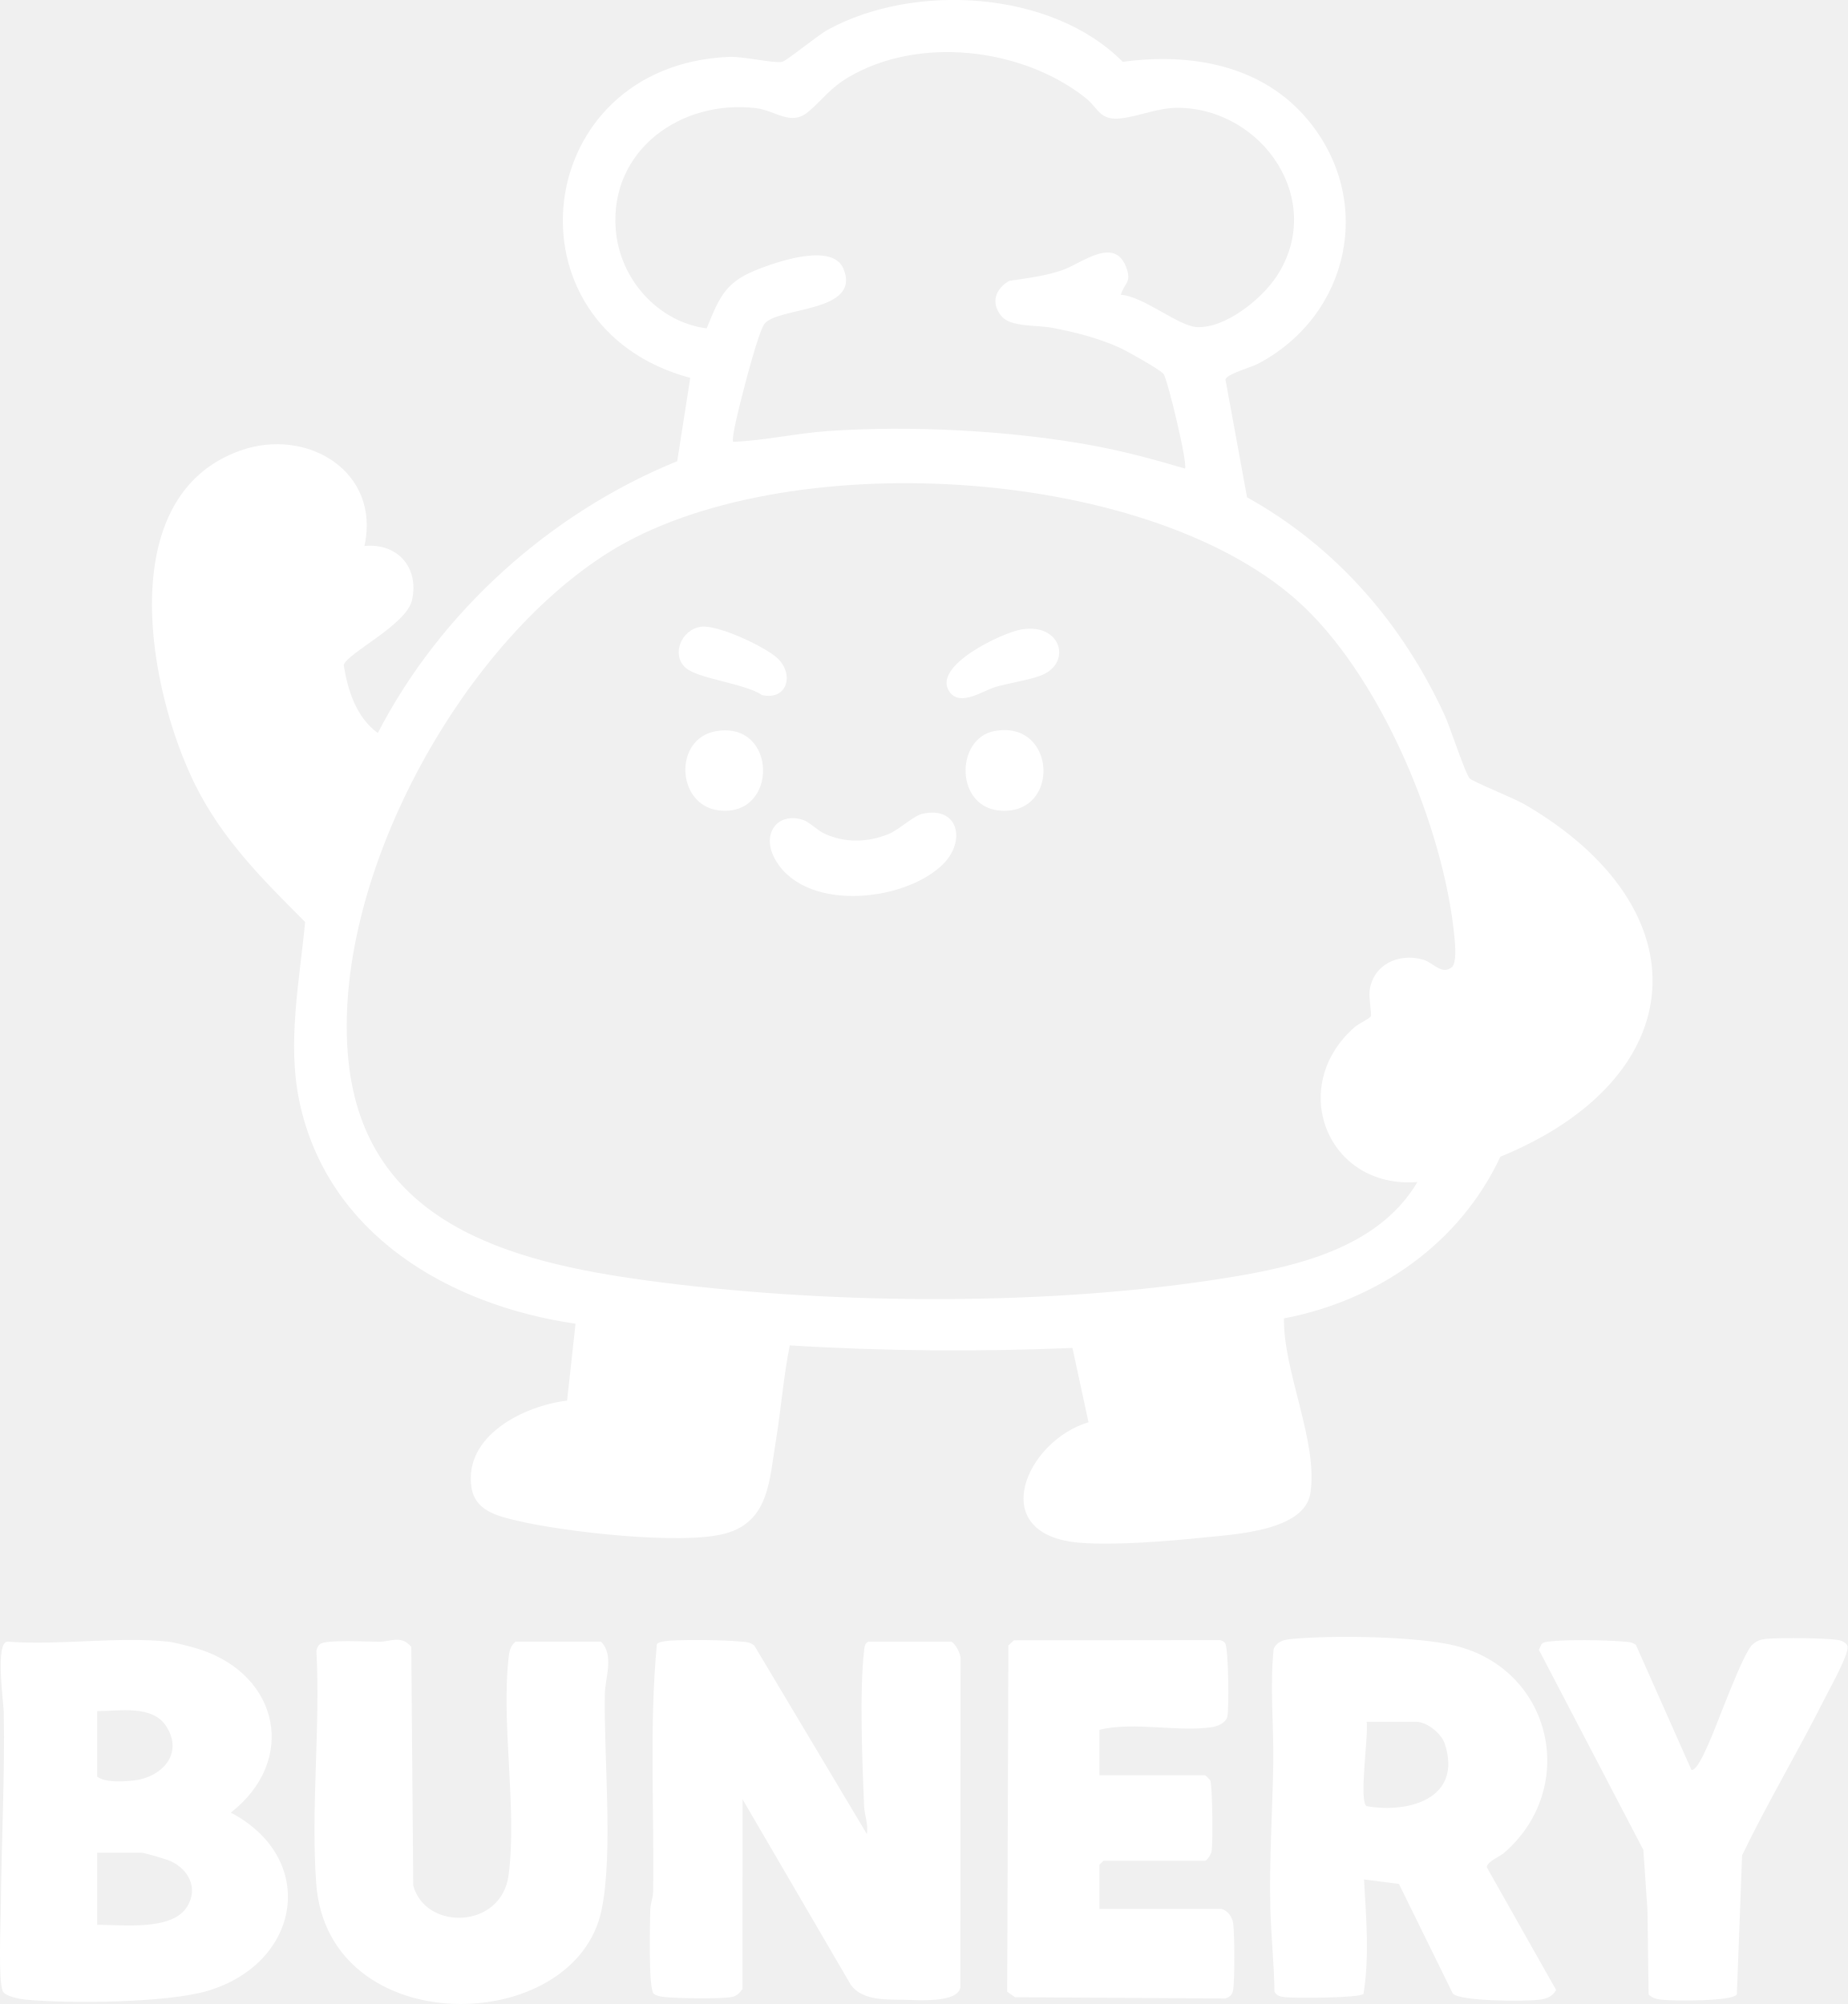
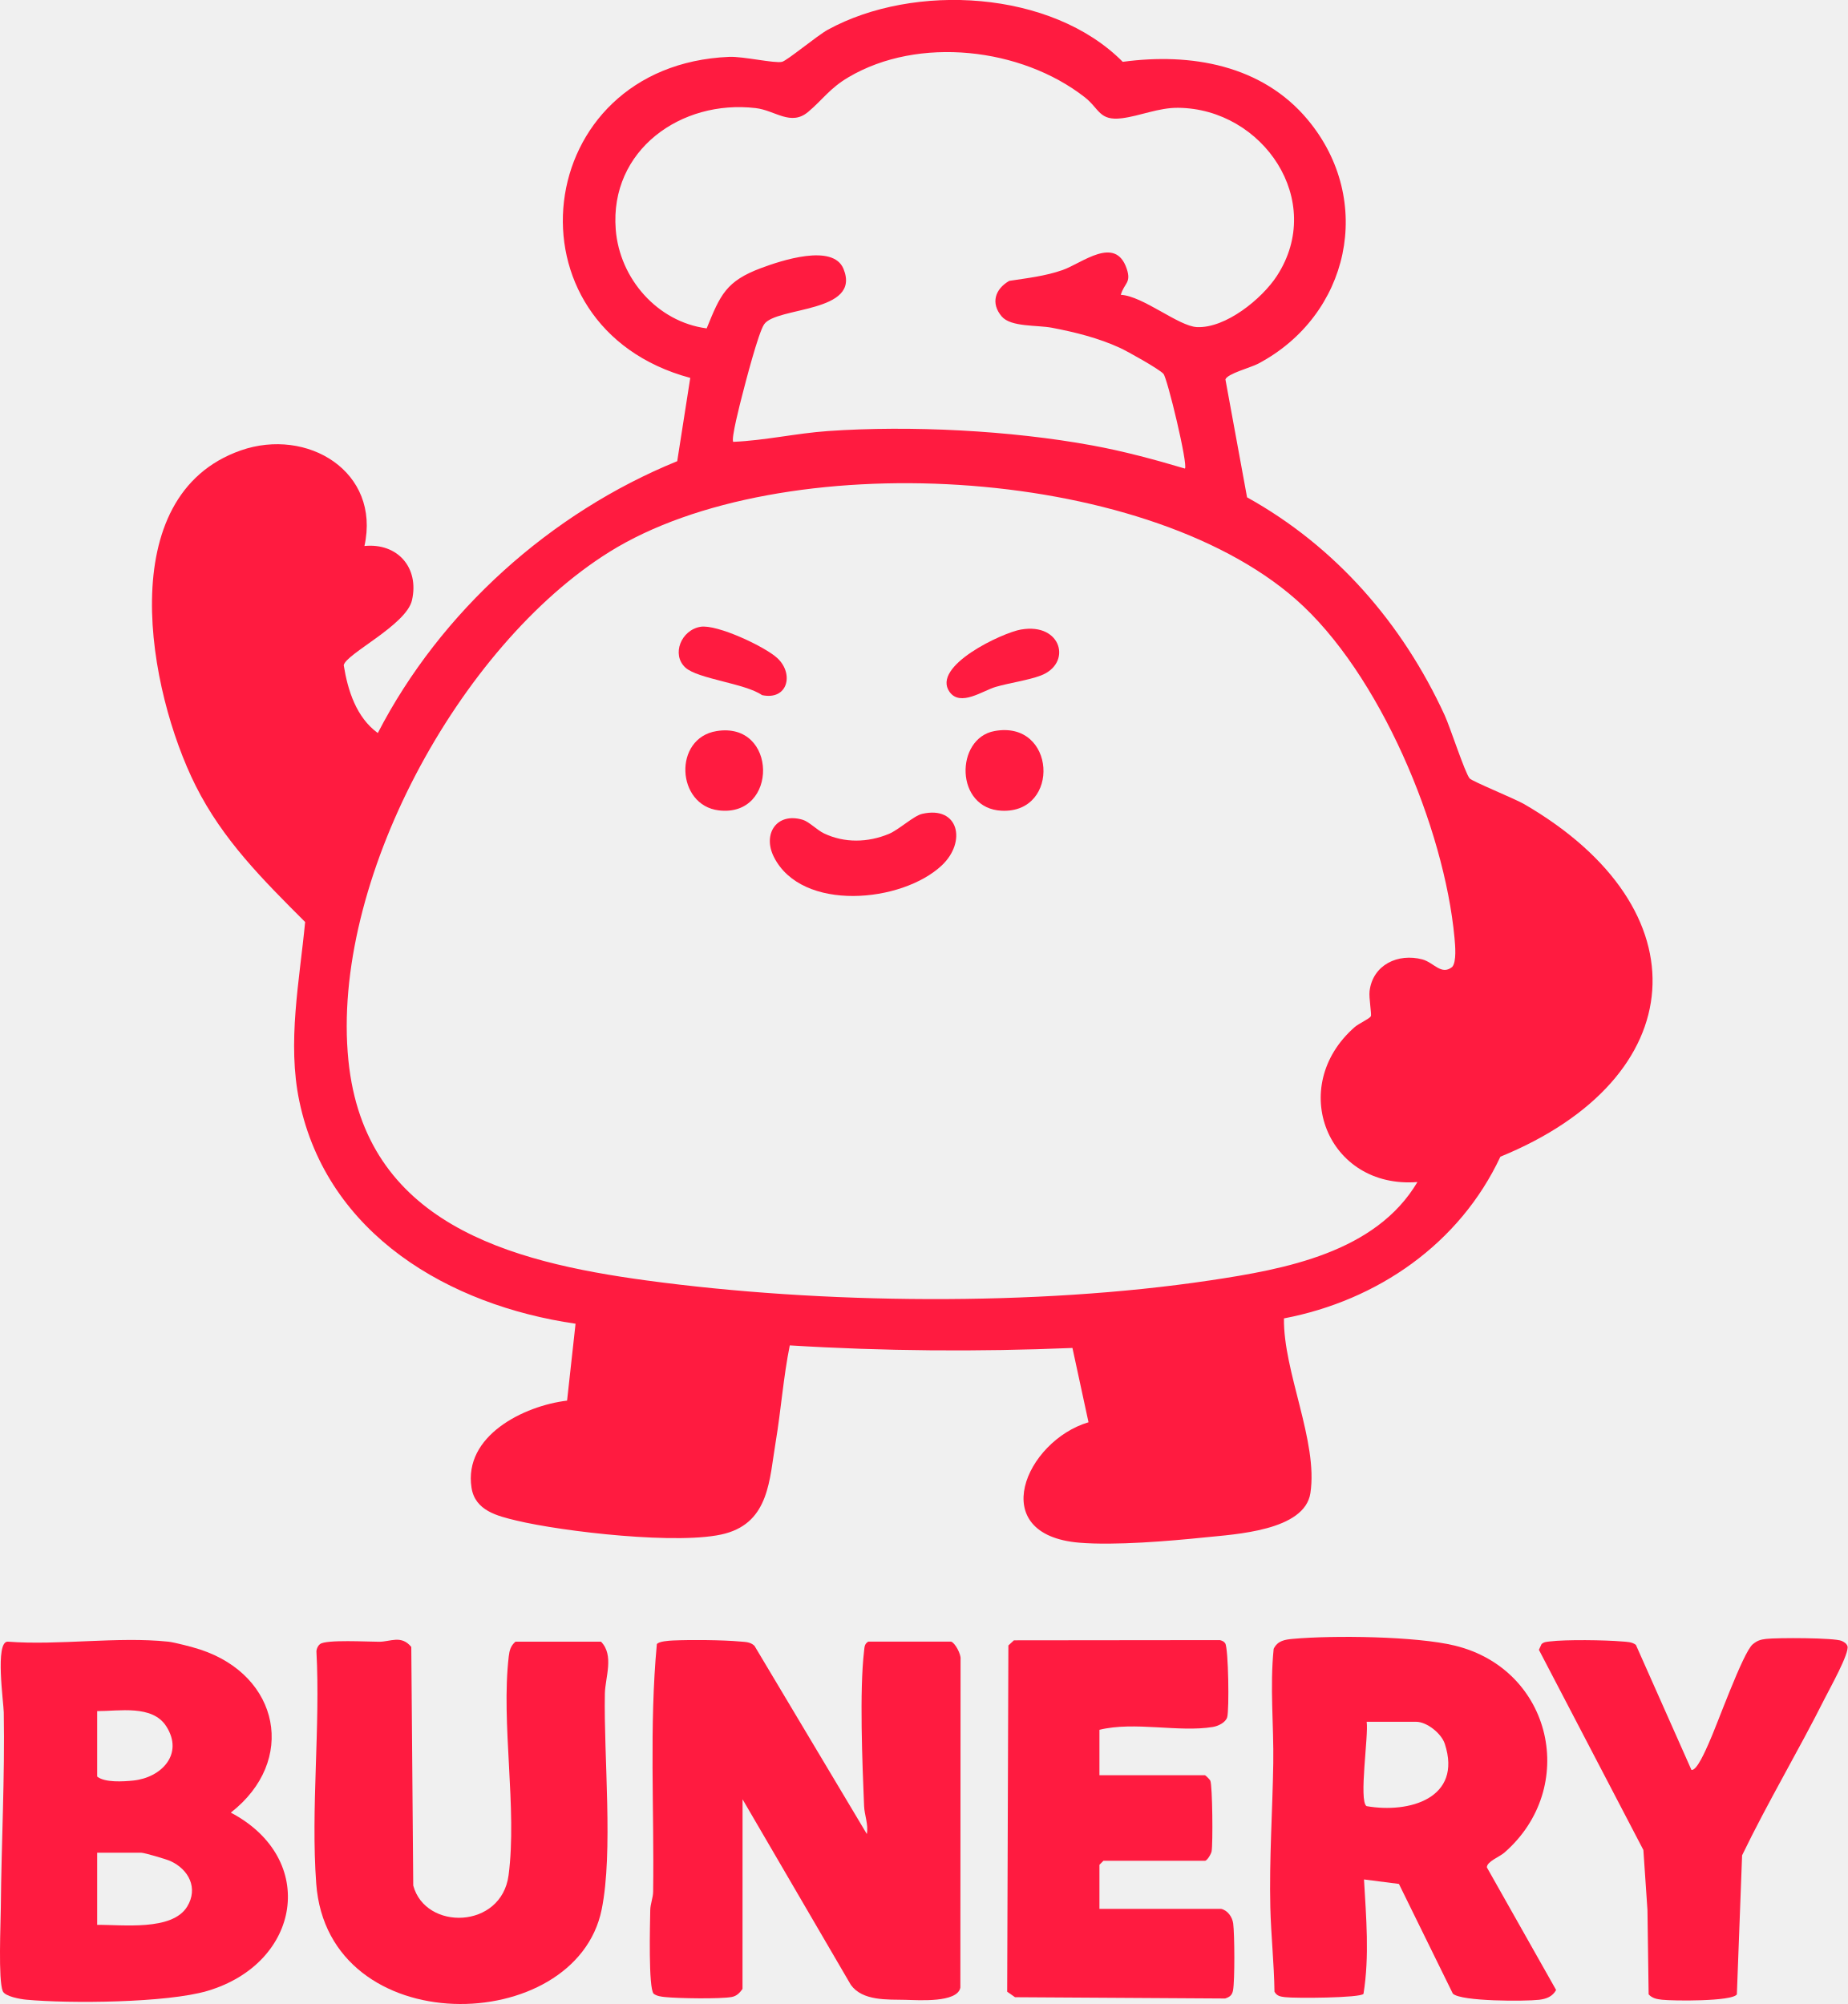
<svg xmlns="http://www.w3.org/2000/svg" id="Ebene_1" baseProfile="tiny" version="1.2" viewBox="0 0 691.32 749.95">
  <g id="OPKkPj">
    <g>
-       <path d="M355.86,614.34c1.48.42,3.76,4.73,3.55,6.51l-.08,122.97c-1.12,5.76-15.7,4.68-20.53,4.57-6.93-.15-16.02.46-20.43-5.57l-40.53-69.47-.02,70.97c-1.02,1.43-2.16,2.65-4,3-4.29.8-20.23.54-24.99.03-1.49-.16-3-.32-4.25-1.24-2.03-2.03-1.36-26.43-1.28-31.3.04-2.36,1.05-4.55,1.08-6.92.43-30.85-1.48-61.95,1.39-92.61.75-1.07,4.58-1.3,6.07-1.37,6.59-.3,18.53-.21,25.05.39,1.97.18,3.84.11,5.4,1.6l42.05,70.44c.65-3.63-.89-7.03-1.03-10.46-.65-15.8-1.77-43.1,0-58.09.17-1.46.12-2.57,1.55-3.45h31Z" fill="#fff" />
-       <path d="M62.86,614.34c2.46.26,9.45,2.1,12.04,2.96,29.74,9.74,36.31,41.65,11.46,61.03,32.81,17.3,26.24,56.38-8.79,66.73-15.17,4.48-51.47,4.79-67.7,3.28-2.23-.21-8.02-1.19-8.85-3.22-1.72-4.24-.76-25.15-.71-31.32.2-24.16,1.53-48.58,1.1-73-.06-3.59-3.33-26.45,1.45-26.45,19.15,1.48,41.22-1.99,60,0ZM36.36,640.34v24.5c2.86,2.32,9.79,1.87,13.49,1.49,10.52-1.08,19.05-9.89,12.35-20.32-5.23-8.14-17.71-5.63-25.83-5.67ZM36.36,720.34c9.35-.13,28.02,2.39,33.67-6.83,4.22-6.88.62-13.92-6.28-17.06-1.52-.69-9.74-3.11-10.89-3.11h-16.5v27Z" fill="#fff" />
-       <path d="M543.61,746.09l-20.18-41.07-13.07-1.68c.8,14.21,2.09,28.68-.19,42.8-1.12,1.58-25.81,1.71-29.35,1.25-1.7-.22-3.03-.37-3.96-2.04-.14-10.48-1.29-21.04-1.55-31.46-.44-18.07.83-36.27,1.1-54.01.22-14.44-1.32-28.43.15-42.84,1.47-3.07,4.23-3.47,7.26-3.74,14.99-1.36,46.06-1.01,60.56,2.54,36.51,8.93,46.39,53.2,18.47,77.49-1.83,1.59-6.52,3.3-6.52,5.49l25.91,45.89c-1.35,2.47-3.67,3.34-6.34,3.66-5.16.61-29.18.67-32.27-2.28ZM511.36,644.34c.76,5.08-3.01,29.51-.06,31.56,15.93,2.82,35.93-2.92,29.3-23.29-1.28-3.94-6.74-8.27-10.73-8.27h-18.5Z" fill="#fff" />
-       <path d="M224.86,614.34c5.04,5.14,1.58,13.37,1.46,19.46-.47,23.47,3.2,59.18-1.2,80.8-9.69,47.65-102.42,49.72-106.8-9.72-2.07-28.07,1.6-58.67.07-87.01.13-1.03.55-1.97,1.38-2.62,2.23-1.76,17.95-.85,22.14-.86s8.24-2.63,11.98,1.94l.73,89.28c4.58,17.01,33.01,16.35,35.67-3.85,3.28-25-2.88-56.74.07-81.93.26-2.25.74-3.95,2.52-5.48h32Z" fill="#fff" />
-       <path d="M456.86,714.34c2.43.51,4.22,3.01,4.55,5.45.54,3.96.63,21.38-.05,25.05-.34,1.82-1.25,2.49-2.95,3.05l-78.62-.48-2.94-2.06.45-129.58,2.08-1.92,77.07-.08c.8.22,1.52.48,1.99,1.23,1.21,1.93,1.53,24.94.73,27.64-.6,2-3.4,3.31-5.36,3.64-12.76,2.1-29.39-2.17-42.44,1.06v17h39.5c.17,0,1.76,1.54,1.98,2.02.82,1.75,1.01,23.71.49,26.46-.21,1.1-1.73,3.53-2.47,3.53h-38l-1.5,1.5v16.5h45.5Z" fill="#fff" />
-       <path d="M612.11,615.6l20.76,46.74c2.03.49,5.47-7.76,6.34-9.64,3.1-6.67,12.93-34.37,16.62-37.38,1.69-1.38,2.85-1.75,5-2,4.02-.47,25.64-.47,28.28.76.92.43,1.76.92,2.14,1.93.82,2.61-6.64,15.9-8.37,19.35-9.95,19.82-21.39,38.96-31.05,58.95l-1.96,52.04c-1.77,2.69-23.94,2.47-28.02,2-1.88-.21-3.65-.52-4.99-2.01l-.44-31.55-1.53-22.48-39.09-74.91.98-2.12c.87-.84,1.94-.86,3.05-1,6.13-.77,20.71-.54,27.09,0,1.82.16,3.68.12,5.21,1.3Z" fill="#fff" />
+       <path d="M355.86,614.34c1.48.42,3.76,4.73,3.55,6.51l-.08,122.97c-1.12,5.76-15.7,4.68-20.53,4.57-6.93-.15-16.02.46-20.43-5.57l-40.53-69.47-.02,70.97c-1.02,1.43-2.16,2.65-4,3-4.29.8-20.23.54-24.99.03-1.49-.16-3-.32-4.25-1.24-2.03-2.03-1.36-26.43-1.28-31.3.04-2.36,1.05-4.55,1.08-6.92.43-30.85-1.48-61.95,1.39-92.61.75-1.07,4.58-1.3,6.07-1.37,6.59-.3,18.53-.21,25.05.39,1.97.18,3.84.11,5.4,1.6l42.05,70.44c.65-3.63-.89-7.03-1.03-10.46-.65-15.8-1.77-43.1,0-58.09.17-1.46.12-2.57,1.55-3.45h31Z" fill="#ff1b40" />
+       <path d="M62.86,614.34c2.46.26,9.45,2.1,12.04,2.96,29.74,9.74,36.31,41.65,11.46,61.03,32.81,17.3,26.24,56.38-8.79,66.73-15.17,4.48-51.47,4.79-67.7,3.28-2.23-.21-8.02-1.19-8.85-3.22-1.72-4.24-.76-25.15-.71-31.32.2-24.16,1.53-48.58,1.1-73-.06-3.59-3.33-26.45,1.45-26.45,19.15,1.48,41.22-1.99,60,0ZM36.36,640.34v24.5c2.86,2.32,9.79,1.87,13.49,1.49,10.52-1.08,19.05-9.89,12.35-20.32-5.23-8.14-17.71-5.63-25.83-5.67ZM36.36,720.34c9.35-.13,28.02,2.39,33.67-6.83,4.22-6.88.62-13.92-6.28-17.06-1.52-.69-9.74-3.11-10.89-3.11h-16.5v27Z" fill="#ff1b40" />
+       <path d="M543.61,746.09l-20.18-41.07-13.07-1.68c.8,14.21,2.09,28.68-.19,42.8-1.12,1.58-25.81,1.71-29.35,1.25-1.7-.22-3.03-.37-3.96-2.04-.14-10.48-1.29-21.04-1.55-31.46-.44-18.07.83-36.27,1.1-54.01.22-14.44-1.32-28.43.15-42.84,1.47-3.07,4.23-3.47,7.26-3.74,14.99-1.36,46.06-1.01,60.56,2.54,36.51,8.93,46.39,53.2,18.47,77.49-1.83,1.59-6.52,3.3-6.52,5.49l25.91,45.89c-1.35,2.47-3.67,3.34-6.34,3.66-5.16.61-29.18.67-32.27-2.28ZM511.36,644.34c.76,5.08-3.01,29.51-.06,31.56,15.93,2.82,35.93-2.92,29.3-23.29-1.28-3.94-6.74-8.27-10.73-8.27h-18.5Z" fill="#ff1b40" />
+       <path d="M224.86,614.34c5.04,5.14,1.58,13.37,1.46,19.46-.47,23.47,3.2,59.18-1.2,80.8-9.69,47.65-102.42,49.72-106.8-9.72-2.07-28.07,1.6-58.67.07-87.01.13-1.03.55-1.97,1.38-2.62,2.23-1.76,17.95-.85,22.14-.86s8.24-2.63,11.98,1.94l.73,89.28c4.58,17.01,33.01,16.35,35.67-3.85,3.28-25-2.88-56.74.07-81.93.26-2.25.74-3.95,2.52-5.48h32Z" fill="#ff1b40" />
+       <path d="M456.86,714.34c2.43.51,4.22,3.01,4.55,5.45.54,3.96.63,21.38-.05,25.05-.34,1.82-1.25,2.49-2.95,3.05l-78.62-.48-2.94-2.06.45-129.58,2.08-1.92,77.07-.08c.8.22,1.52.48,1.99,1.23,1.21,1.93,1.53,24.94.73,27.64-.6,2-3.4,3.31-5.36,3.64-12.76,2.1-29.39-2.17-42.44,1.06v17h39.5c.17,0,1.76,1.54,1.98,2.02.82,1.75,1.01,23.71.49,26.46-.21,1.1-1.73,3.53-2.47,3.53h-38l-1.5,1.5v16.5h45.5Z" fill="#ff1b40" />
+       <path d="M612.11,615.6l20.76,46.74c2.03.49,5.47-7.76,6.34-9.64,3.1-6.67,12.93-34.37,16.62-37.38,1.69-1.38,2.85-1.75,5-2,4.02-.47,25.64-.47,28.28.76.92.43,1.76.92,2.14,1.93.82,2.61-6.64,15.9-8.37,19.35-9.95,19.82-21.39,38.96-31.05,58.95l-1.96,52.04c-1.77,2.69-23.94,2.47-28.02,2-1.88-.21-3.65-.52-4.99-2.01l-.44-31.55-1.53-22.48-39.09-74.91.98-2.12c.87-.84,1.94-.86,3.05-1,6.13-.77,20.71-.54,27.09,0,1.82.16,3.68.12,5.21,1.3Z" fill="#ff1b40" />
      <g>
-         <path d="M466.6,186.11c33.19,18.44,58.13,47.18,73.94,81.55,2.07,4.49,7.57,21.56,9.35,23.65.95,1.11,16.85,7.56,20.39,9.61,67.8,39.36,62.97,102.54-8.89,131.95-15.25,32.58-45.97,53.82-80.98,60.51-.3,19.87,12.85,46.17,9.89,65.39-2.17,14.09-28.15,15.39-39.44,16.56-13.54,1.4-33.71,3.09-46.98,1.99-35.37-2.95-20.11-38.1,3.4-45.07l-6.01-27.81c-35.16,1.47-70.6,1.21-105.76-.96-2.41,11.84-3.28,24.23-5.29,36.21-2.34,13.98-2.38,29.7-18.81,34.19s-61.01-.7-78.23-4.86c-7.1-1.71-15.4-3.68-16.75-12.24-3.06-19.49,19.58-30.69,35.75-32.63l3.17-28.78c-47.35-6.89-92.83-33.37-103.33-83.19-4.64-22,.07-45.26,2.15-67.14-15.83-15.86-30.78-30.67-40.98-51.03-17.68-35.31-31.46-108.49,16.9-125.45,24.85-8.71,52.43,7.87,46.27,35.77,12.37-1.23,20.57,8.08,17.79,20.29-2.11,9.3-24.73,20.07-25.54,24.32,1.51,9.47,4.73,19.55,12.75,25.38,23.45-45.44,64.62-82.43,112.03-101.73l4.88-31.17c-71-19.1-59.86-117.02,14.56-120.14,5.27-.22,16.98,2.52,19.78,1.86,1.88-.44,13.21-9.86,17.09-11.99,32.21-17.67,83.77-14.88,110.39,11.99,25.51-3.47,52.18,1.19,69.25,21.71,25.15,30.24,15.6,73.23-18.65,91.29-2.69,1.42-11.47,3.7-12.18,5.85l8.09,44.1ZM419.36,110.33c8.25.41,21.65,11.78,28.51,12.08,10.72.48,24.3-10.55,29.9-19.16,18.31-28.16-5.23-62.56-36.91-62.91-7.31-.08-14.32,3.06-21.08,3.91-8.53,1.08-8.45-3.61-13.94-7.89-23.72-18.51-62.14-22.97-88.4-7.44-7.01,4.14-9.64,8.41-15.05,12.95-6.51,5.47-12.33-.57-19.64-1.42-27.96-3.28-54.66,15.76-52.37,45.38,1.42,18.43,15.62,34.65,34.03,37.06,5.11-12.57,7.25-17.68,20.41-22.59,7.4-2.76,26.85-9.28,30.78.3,6.84,16.66-25.16,14.08-29.7,20.78-2.17,3.2-6.97,21.74-8.25,26.75-.64,2.5-4.22,16.28-3.29,17.22,11.9-.51,23.58-3.21,35.46-4.04,30.79-2.15,68.27-.23,98.73,5.36,11.8,2.16,23.34,5.27,34.81,8.68,1.22-1.35-6.56-33.78-8.04-35.45-1.61-1.81-13.47-8.43-16.28-9.72-8.02-3.69-16.81-5.88-25.47-7.53-5.53-1.06-15.33-.19-18.77-4.23-4.19-4.92-2.52-10.23,2.82-13.31,6.75-1.03,13.46-1.78,19.95-4.05,7.32-2.56,19.8-13.17,24.03-.42,1.75,5.27-.94,5.25-2.24,9.7ZM530.36,442.35c-33.71,2.66-48.91-35.7-23.48-57.99,1.45-1.27,5.43-3.06,6.03-4.03.39-.63-.77-6.89-.47-9.4,1.19-9.91,10.67-14.3,19.73-11.9,4.33,1.15,7.1,6.11,11.19,2.83,1.69-1.93,1.12-8.1.86-10.9-3.8-41.12-28.01-99.12-59.35-126.65-57.6-50.6-192.78-57.73-256.83-17.78-56.28,35.1-104.41,123.68-97.68,190.29,6.15,60.85,59.94,75.37,111.63,82.37,65.36,8.86,145.52,9.72,210.69-.02,28.09-4.2,62.03-10.42,77.67-36.82Z" fill="#fff" />
-         <path d="M345.07,304.56c13.69-3.13,16.67,10.49,7.31,19.3-14.84,13.98-52.42,17.6-62.84-3.2-4.31-8.61,1.13-16.82,10.86-13.86,2.28.69,5.34,3.85,7.91,5.08,7.71,3.67,16.42,3.45,24.27.19,3.79-1.58,9.28-6.78,12.48-7.51Z" fill="#fff" />
-         <path d="M372.09,273.58c23.01-4.25,24.87,30.78,2.76,29.82-17.66-.76-17.55-27.09-2.76-29.82Z" fill="#fff" />
-         <path d="M268.1,273.59c22.9-3.74,23.25,32.35.86,29.68-15.93-1.9-17.15-27.01-.86-29.68Z" fill="#fff" />
-         <path d="M382.09,235.58c15.19-2.62,19.17,12.78,7.26,17.25-4.7,1.76-11.65,2.73-16.78,4.22-4.85,1.41-13.24,7.55-17.29,1.86-6.86-9.65,19.72-22.12,26.8-23.34Z" fill="#fff" />
-         <path d="M262.12,234.56c6.17-1,24.16,7.44,28.77,11.76,6.31,5.92,3.81,15.88-5.77,13.81-6.28-4.4-24.09-6.05-28.7-10.33-5.26-4.88-1.56-14.05,5.7-15.24Z" fill="#fff" />
+         <path d="M466.6,186.11c33.19,18.44,58.13,47.18,73.94,81.55,2.07,4.49,7.57,21.56,9.35,23.65.95,1.11,16.85,7.56,20.39,9.61,67.8,39.36,62.97,102.54-8.89,131.95-15.25,32.58-45.97,53.82-80.98,60.51-.3,19.87,12.85,46.17,9.89,65.39-2.17,14.09-28.15,15.39-39.44,16.56-13.54,1.4-33.71,3.09-46.98,1.99-35.37-2.95-20.11-38.1,3.4-45.07l-6.01-27.81c-35.16,1.47-70.6,1.21-105.76-.96-2.41,11.84-3.28,24.23-5.29,36.21-2.34,13.98-2.38,29.7-18.81,34.19s-61.01-.7-78.23-4.86c-7.1-1.71-15.4-3.68-16.75-12.24-3.06-19.49,19.58-30.69,35.75-32.63l3.17-28.78c-47.35-6.89-92.83-33.37-103.33-83.19-4.64-22,.07-45.26,2.15-67.14-15.83-15.86-30.78-30.67-40.98-51.03-17.68-35.31-31.46-108.49,16.9-125.45,24.85-8.71,52.43,7.87,46.27,35.77,12.37-1.23,20.57,8.08,17.79,20.29-2.11,9.3-24.73,20.07-25.54,24.32,1.51,9.47,4.73,19.55,12.75,25.38,23.45-45.44,64.62-82.43,112.03-101.73l4.88-31.17c-71-19.1-59.86-117.02,14.56-120.14,5.27-.22,16.98,2.52,19.78,1.86,1.88-.44,13.21-9.86,17.09-11.99,32.21-17.67,83.77-14.88,110.39,11.99,25.51-3.47,52.18,1.19,69.25,21.71,25.15,30.24,15.6,73.23-18.65,91.29-2.69,1.42-11.47,3.7-12.18,5.85l8.09,44.1ZM419.36,110.33c8.25.41,21.65,11.78,28.51,12.08,10.72.48,24.3-10.55,29.9-19.16,18.31-28.16-5.23-62.56-36.91-62.91-7.31-.08-14.32,3.06-21.08,3.91-8.53,1.08-8.45-3.61-13.94-7.89-23.72-18.51-62.14-22.97-88.4-7.44-7.01,4.14-9.64,8.41-15.05,12.95-6.51,5.47-12.33-.57-19.64-1.42-27.96-3.28-54.66,15.76-52.37,45.38,1.42,18.43,15.62,34.65,34.03,37.06,5.11-12.57,7.25-17.68,20.41-22.59,7.4-2.76,26.85-9.28,30.78.3,6.84,16.66-25.16,14.08-29.7,20.78-2.17,3.2-6.97,21.74-8.25,26.75-.64,2.5-4.22,16.28-3.29,17.22,11.9-.51,23.58-3.21,35.46-4.04,30.79-2.15,68.27-.23,98.73,5.36,11.8,2.16,23.34,5.27,34.81,8.68,1.22-1.35-6.56-33.78-8.04-35.45-1.61-1.81-13.47-8.43-16.28-9.72-8.02-3.69-16.81-5.88-25.47-7.53-5.53-1.06-15.33-.19-18.77-4.23-4.19-4.92-2.52-10.23,2.82-13.31,6.75-1.03,13.46-1.78,19.95-4.05,7.32-2.56,19.8-13.17,24.03-.42,1.75,5.27-.94,5.25-2.24,9.7ZM530.36,442.35c-33.71,2.66-48.91-35.7-23.48-57.99,1.45-1.27,5.43-3.06,6.03-4.03.39-.63-.77-6.89-.47-9.4,1.19-9.91,10.67-14.3,19.73-11.9,4.33,1.15,7.1,6.11,11.19,2.83,1.69-1.93,1.12-8.1.86-10.9-3.8-41.12-28.01-99.12-59.35-126.65-57.6-50.6-192.78-57.73-256.83-17.78-56.28,35.1-104.41,123.68-97.68,190.29,6.15,60.85,59.94,75.37,111.63,82.37,65.36,8.86,145.52,9.72,210.69-.02,28.09-4.2,62.03-10.42,77.67-36.82Z" fill="#ff1b40" />
+         <path d="M345.07,304.56c13.69-3.13,16.67,10.49,7.31,19.3-14.84,13.98-52.42,17.6-62.84-3.2-4.31-8.61,1.13-16.82,10.86-13.86,2.28.69,5.34,3.85,7.91,5.08,7.71,3.67,16.42,3.45,24.27.19,3.79-1.58,9.28-6.78,12.48-7.51Z" fill="#ff1b40" />
+         <path d="M372.09,273.58c23.01-4.25,24.87,30.78,2.76,29.82-17.66-.76-17.55-27.09-2.76-29.82Z" fill="#ff1b40" />
+         <path d="M268.1,273.59c22.9-3.74,23.25,32.35.86,29.68-15.93-1.9-17.15-27.01-.86-29.68Z" fill="#ff1b40" />
+         <path d="M382.09,235.58c15.19-2.62,19.17,12.78,7.26,17.25-4.7,1.76-11.65,2.73-16.78,4.22-4.85,1.41-13.24,7.55-17.29,1.86-6.86-9.65,19.72-22.12,26.8-23.34Z" fill="#ff1b40" />
+         <path d="M262.12,234.56c6.17-1,24.16,7.44,28.77,11.76,6.31,5.92,3.81,15.88-5.77,13.81-6.28-4.4-24.09-6.05-28.7-10.33-5.26-4.88-1.56-14.05,5.7-15.24Z" fill="#ff1b40" />
      </g>
    </g>
  </g>
</svg>
